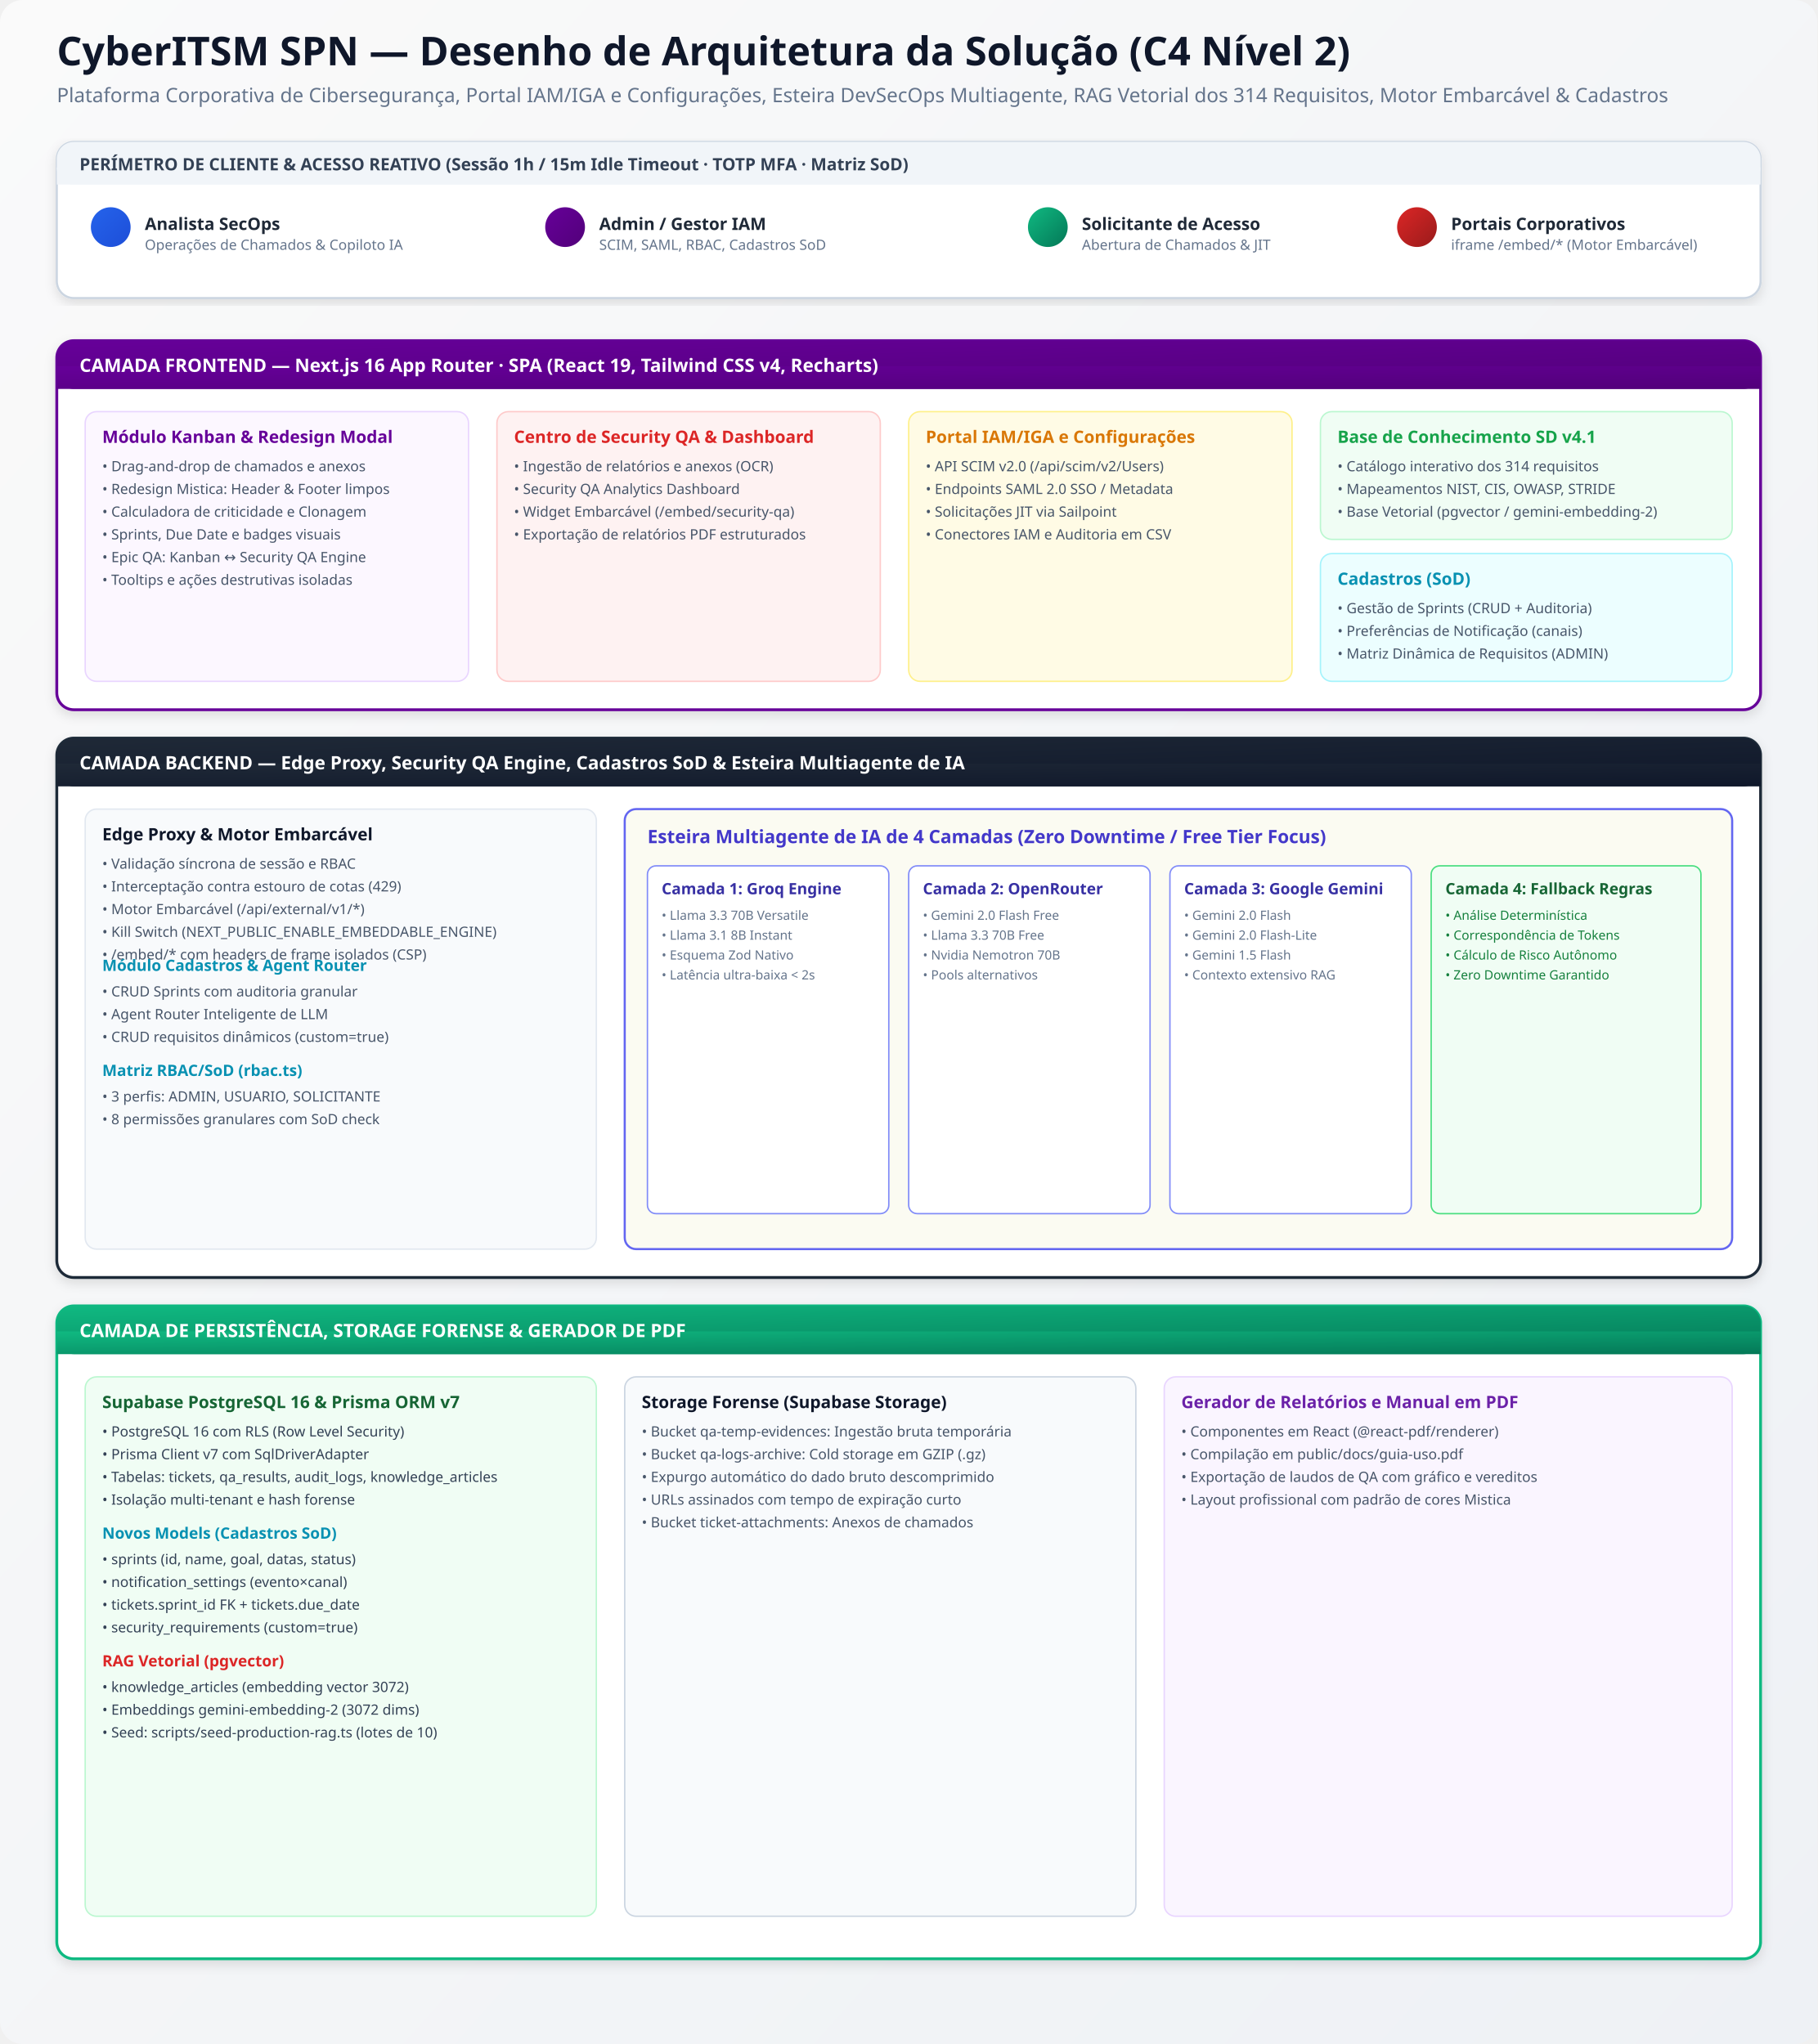
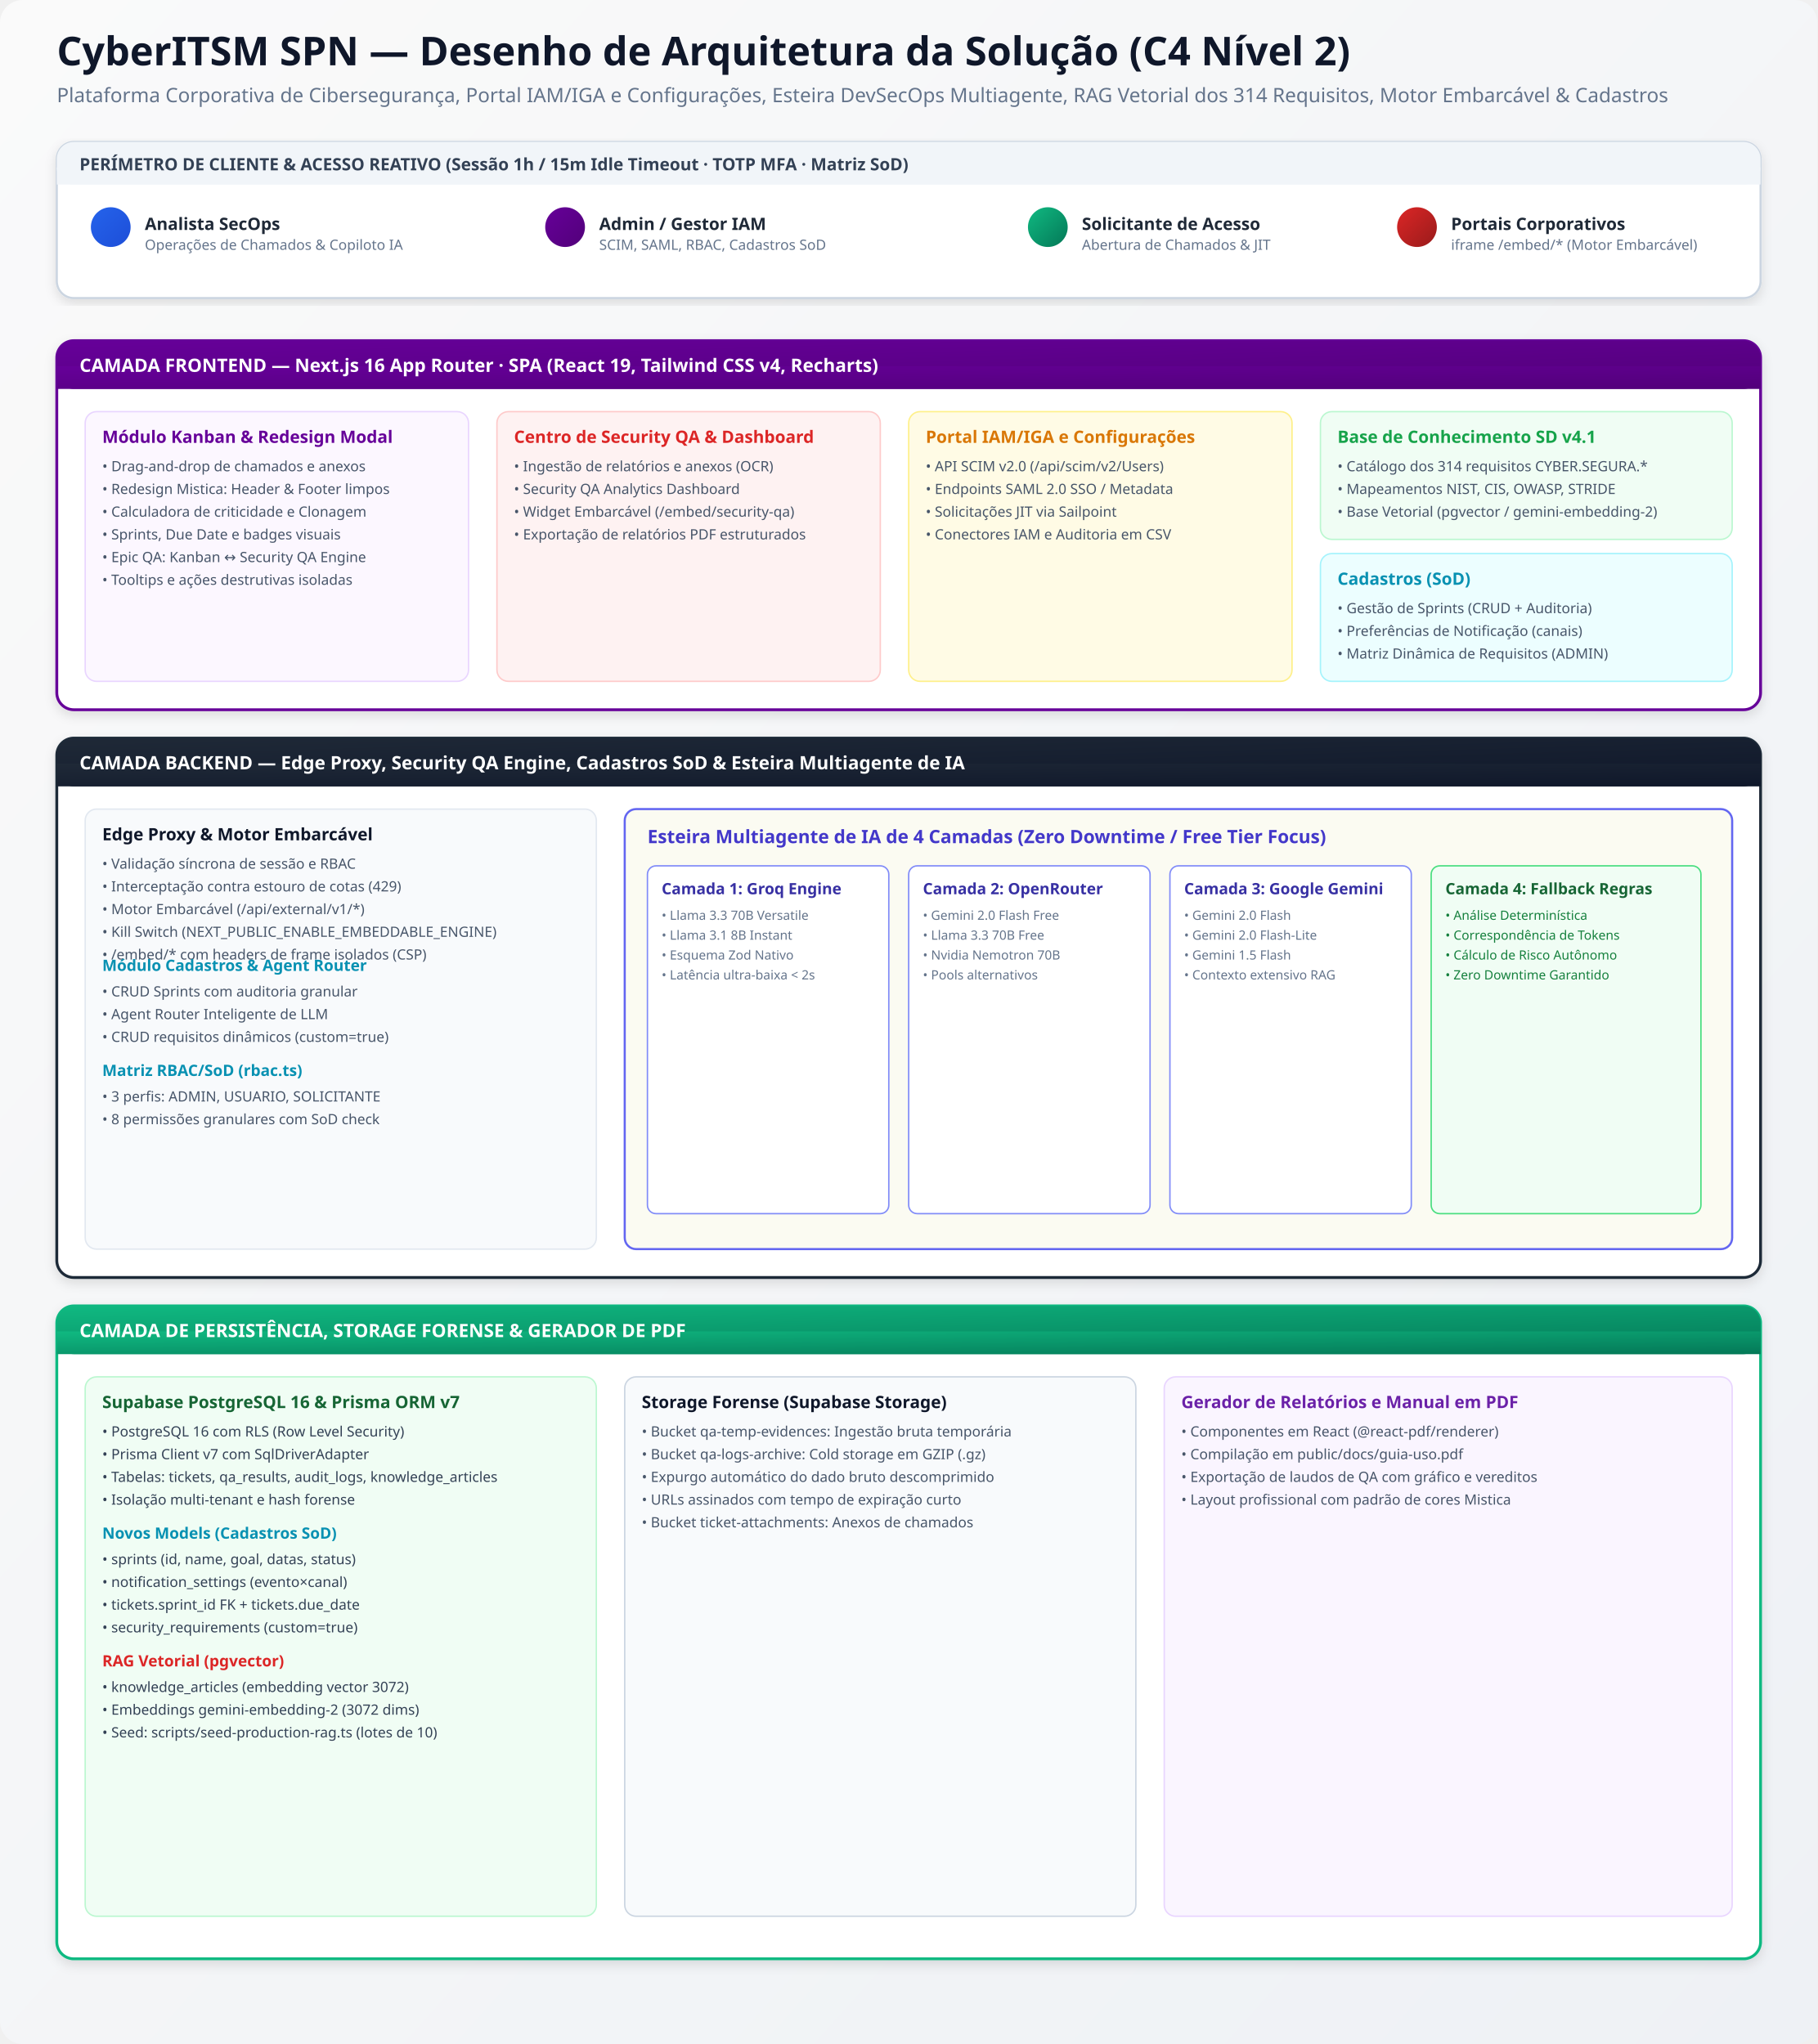
<svg xmlns="http://www.w3.org/2000/svg" viewBox="0 0 1280 1440" width="100%" height="100%">
  <defs>
    <linearGradient id="bg" x1="0%" y1="0%" x2="100%" y2="100%">
      <stop offset="0%" stop-color="#fafafa" />
      <stop offset="100%" stop-color="#eef1f5" />
    </linearGradient>
    <linearGradient id="gUser" x1="0%" y1="0%" x2="100%" y2="100%">
      <stop offset="0%" stop-color="#2563eb" />
      <stop offset="100%" stop-color="#1d4ed8" />
    </linearGradient>
    <linearGradient id="gMistica" x1="0%" y1="0%" x2="100%" y2="100%">
      <stop offset="0%" stop-color="#660099" />
      <stop offset="100%" stop-color="#52007a" />
    </linearGradient>
    <linearGradient id="gVercel" x1="0%" y1="0%" x2="100%" y2="100%">
      <stop offset="0%" stop-color="#1f2937" />
      <stop offset="100%" stop-color="#0f172a" />
    </linearGradient>
    <linearGradient id="gAI" x1="0%" y1="0%" x2="100%" y2="100%">
      <stop offset="0%" stop-color="#4f46e5" />
      <stop offset="100%" stop-color="#3730a3" />
    </linearGradient>
    <linearGradient id="gQA" x1="0%" y1="0%" x2="100%" y2="100%">
      <stop offset="0%" stop-color="#dc2626" />
      <stop offset="100%" stop-color="#991b1b" />
    </linearGradient>
    <linearGradient id="gSupabase" x1="0%" y1="0%" x2="100%" y2="100%">
      <stop offset="0%" stop-color="#10b981" />
      <stop offset="100%" stop-color="#047857" />
    </linearGradient>
    <linearGradient id="gIam" x1="0%" y1="0%" x2="100%" y2="100%">
      <stop offset="0%" stop-color="#f59e0b" />
      <stop offset="100%" stop-color="#d97706" />
    </linearGradient>
    <linearGradient id="gSoD" x1="0%" y1="0%" x2="100%" y2="100%">
      <stop offset="0%" stop-color="#0891b2" />
      <stop offset="100%" stop-color="#0e7490" />
    </linearGradient>
    <marker id="arrow" viewBox="0 0 10 10" refX="7" refY="5" markerWidth="6" markerHeight="6" orient="auto">
      <path d="M 0 0 L 10 5 L 0 10 z" fill="#64748b" />
    </marker>
    <filter id="shadow" x="-5%" y="-5%" width="110%" height="110%">
      <feDropShadow dx="0" dy="3" stdDeviation="4" flood-color="#000" flood-opacity="0.12" />
    </filter>
  </defs>
  <rect width="1280" height="1440" fill="url(#bg)" rx="16" />
  <text x="40" y="46" font-family="'Outfit','Segoe UI',sans-serif" font-size="28" font-weight="bold" fill="#0f172a">CyberITSM SPN — Desenho de Arquitetura da Solução (C4 Nível 2)</text>
  <text x="40" y="72" font-family="'Outfit','Segoe UI',sans-serif" font-size="14" fill="#64748b">Plataforma Corporativa de Cibersegurança, Portal IAM/IGA e Configurações, Esteira DevSecOps Multiagente, RAG Vetorial dos 314 Requisitos, Motor Embarcável &amp; Cadastros</text>
  <g transform="translate(40,100)">
    <rect width="1200" height="110" rx="12" fill="#ffffff" stroke="#cbd5e1" stroke-width="1.5" filter="url(#shadow)" />
    <rect x="0" y="0" width="1200" height="30" rx="12" fill="#f1f5f9" />
    <rect x="0" y="18" width="1200" height="12" fill="#f1f5f9" />
    <text x="16" y="20" font-family="'Outfit',sans-serif" font-size="12" font-weight="bold" fill="#334155">PERÍMETRO DE CLIENTE &amp; ACESSO REATIVO (Sessão 1h / 15m Idle Timeout · TOTP MFA · Matriz SoD)</text>
    <g transform="translate(20,42)">
      <circle cx="18" cy="18" r="14" fill="url(#gUser)" />
      <text x="42" y="20" font-family="'Outfit',sans-serif" font-size="12" font-weight="bold" fill="#1f2937">Analista SecOps</text>
      <text x="42" y="34" font-family="'Outfit',sans-serif" font-size="10" fill="#64748b">Operações de Chamados &amp; Copiloto IA</text>
    </g>
    <g transform="translate(340,42)">
      <circle cx="18" cy="18" r="14" fill="url(#gMistica)" />
      <text x="42" y="20" font-family="'Outfit',sans-serif" font-size="12" font-weight="bold" fill="#1f2937">Admin / Gestor IAM</text>
      <text x="42" y="34" font-family="'Outfit',sans-serif" font-size="10" fill="#64748b">SCIM, SAML, RBAC, Cadastros SoD</text>
    </g>
    <g transform="translate(680,42)">
      <circle cx="18" cy="18" r="14" fill="url(#gSupabase)" />
      <text x="42" y="20" font-family="'Outfit',sans-serif" font-size="12" font-weight="bold" fill="#1f2937">Solicitante de Acesso</text>
      <text x="42" y="34" font-family="'Outfit',sans-serif" font-size="10" fill="#64748b">Abertura de Chamados &amp; JIT</text>
    </g>
    <g transform="translate(940,42)">
      <circle cx="18" cy="18" r="14" fill="url(#gQA)" />
      <text x="42" y="20" font-family="'Outfit',sans-serif" font-size="12" font-weight="bold" fill="#1f2937">Portais Corporativos</text>
      <text x="42" y="34" font-family="'Outfit',sans-serif" font-size="10" fill="#64748b">iframe /embed/* (Motor Embarcável)</text>
    </g>
  </g>
  <g transform="translate(40,240)">
    <rect width="1200" height="260" rx="12" fill="#ffffff" stroke="#660099" stroke-width="2" filter="url(#shadow)" />
    <rect width="1200" height="34" rx="12" fill="url(#gMistica)" />
    <rect y="18" width="1200" height="16" fill="url(#gMistica)" />
    <text x="16" y="22" font-family="'Outfit',sans-serif" font-size="13" font-weight="bold" fill="#ffffff">CAMADA FRONTEND — Next.js 16 App Router · SPA (React 19, Tailwind CSS v4, Recharts)</text>
    <g transform="translate(20,50)">
      <rect width="270" height="190" rx="8" fill="#fcf7ff" stroke="#e9d5ff" />
      <text x="12" y="22" font-family="'Outfit',sans-serif" font-size="12" font-weight="bold" fill="#660099">Módulo Kanban &amp; Redesign Modal</text>
      <text x="12" y="42" font-family="'Outfit',sans-serif" font-size="10" fill="#475569">• Drag-and-drop de chamados e anexos</text>
      <text x="12" y="58" font-family="'Outfit',sans-serif" font-size="10" fill="#475569">• Redesign Mistica: Header &amp; Footer limpos</text>
      <text x="12" y="74" font-family="'Outfit',sans-serif" font-size="10" fill="#475569">• Calculadora de criticidade e Clonagem</text>
      <text x="12" y="90" font-family="'Outfit',sans-serif" font-size="10" fill="#475569">• Sprints, Due Date e badges visuais</text>
      <text x="12" y="106" font-family="'Outfit',sans-serif" font-size="10" fill="#475569">• Epic QA: Kanban ↔ Security QA Engine</text>
      <text x="12" y="122" font-family="'Outfit',sans-serif" font-size="10" fill="#475569">• Tooltips e ações destrutivas isoladas</text>
    </g>
    <g transform="translate(310,50)">
      <rect width="270" height="190" rx="8" fill="#fef2f2" stroke="#fecaca" />
      <text x="12" y="22" font-family="'Outfit',sans-serif" font-size="12" font-weight="bold" fill="#dc2626">Centro de Security QA &amp; Dashboard</text>
      <text x="12" y="42" font-family="'Outfit',sans-serif" font-size="10" fill="#475569">• Ingestão de relatórios e anexos (OCR)</text>
      <text x="12" y="58" font-family="'Outfit',sans-serif" font-size="10" fill="#475569">• Security QA Analytics Dashboard</text>
      <text x="12" y="74" font-family="'Outfit',sans-serif" font-size="10" fill="#475569">• Widget Embarcável (/embed/security-qa)</text>
      <text x="12" y="90" font-family="'Outfit',sans-serif" font-size="10" fill="#475569">• Exportação de relatórios PDF estruturados</text>
    </g>
    <g transform="translate(600,50)">
      <rect width="270" height="190" rx="8" fill="#fffbe5" stroke="#fef08a" />
      <text x="12" y="22" font-family="'Outfit',sans-serif" font-size="12" font-weight="bold" fill="#d97706">Portal IAM/IGA e Configurações</text>
      <text x="12" y="42" font-family="'Outfit',sans-serif" font-size="10" fill="#475569">• API SCIM v2.0 (/api/scim/v2/Users)</text>
      <text x="12" y="58" font-family="'Outfit',sans-serif" font-size="10" fill="#475569">• Endpoints SAML 2.0 SSO / Metadata</text>
      <text x="12" y="74" font-family="'Outfit',sans-serif" font-size="10" fill="#475569">• Solicitações JIT via Sailpoint</text>
      <text x="12" y="90" font-family="'Outfit',sans-serif" font-size="10" fill="#475569">• Conectores IAM e Auditoria em CSV</text>
    </g>
    <g transform="translate(890,50)">
      <rect width="290" height="90" rx="8" fill="#f0fdf4" stroke="#bbf7d0" />
      <text x="12" y="22" font-family="'Outfit',sans-serif" font-size="12" font-weight="bold" fill="#16a34a">Base de Conhecimento SD v4.1</text>
-       <text x="12" y="42" font-family="'Outfit',sans-serif" font-size="10" fill="#475569">• Catálogo interativo dos 314 requisitos</text>
+       <text x="12" y="42" font-family="'Outfit',sans-serif" font-size="10" fill="#475569">• Catálogo dos 314 requisitos CYBER.SEGURA.*</text>
      <text x="12" y="58" font-family="'Outfit',sans-serif" font-size="10" fill="#475569">• Mapeamentos NIST, CIS, OWASP, STRIDE</text>
      <text x="12" y="74" font-family="'Outfit',sans-serif" font-size="10" fill="#475569">• Base Vetorial (pgvector / gemini-embedding-2)</text>
    </g>
    <g transform="translate(890,150)">
      <rect width="290" height="90" rx="8" fill="#ecfeff" stroke="#a5f3fc" />
      <text x="12" y="22" font-family="'Outfit',sans-serif" font-size="12" font-weight="bold" fill="#0891b2">Cadastros (SoD)</text>
      <text x="12" y="42" font-family="'Outfit',sans-serif" font-size="10" fill="#475569">• Gestão de Sprints (CRUD + Auditoria)</text>
      <text x="12" y="58" font-family="'Outfit',sans-serif" font-size="10" fill="#475569">• Preferências de Notificação (canais)</text>
      <text x="12" y="74" font-family="'Outfit',sans-serif" font-size="10" fill="#475569">• Matriz Dinâmica de Requisitos (ADMIN)</text>
    </g>
  </g>
  <g transform="translate(40,520)">
    <rect width="1200" height="380" rx="12" fill="#ffffff" stroke="#1f2937" stroke-width="2" filter="url(#shadow)" />
    <rect width="1200" height="34" rx="12" fill="url(#gVercel)" />
    <rect y="18" width="1200" height="16" fill="url(#gVercel)" />
    <text x="16" y="22" font-family="'Outfit',sans-serif" font-size="13" font-weight="bold" fill="#ffffff">CAMADA BACKEND — Edge Proxy, Security QA Engine, Cadastros SoD &amp; Esteira Multiagente de IA</text>
    <g transform="translate(20,50)">
      <rect width="360" height="310" rx="8" fill="#f8fafc" stroke="#e2e8f0" />
      <text x="12" y="22" font-family="'Outfit',sans-serif" font-size="12" font-weight="bold" fill="#0f172a">Edge Proxy &amp; Motor Embarcável</text>
      <text x="12" y="42" font-family="'Outfit',sans-serif" font-size="10" fill="#475569">• Validação síncrona de sessão e RBAC</text>
      <text x="12" y="58" font-family="'Outfit',sans-serif" font-size="10" fill="#475569">• Interceptação contra estouro de cotas (429)</text>
      <text x="12" y="74" font-family="'Outfit',sans-serif" font-size="10" fill="#475569">• Motor Embarcável (/api/external/v1/*)</text>
      <text x="12" y="90" font-family="'Outfit',sans-serif" font-size="10" fill="#475569">• Kill Switch (NEXT_PUBLIC_ENABLE_EMBEDDABLE_ENGINE)</text>
      <text x="12" y="106" font-family="'Outfit',sans-serif" font-size="10" fill="#475569">• /embed/* com headers de frame isolados (CSP)</text>
      <text x="12" y="114" font-family="'Outfit',sans-serif" font-size="11" font-weight="bold" fill="#0891b2">Módulo Cadastros &amp; Agent Router</text>
      <text x="12" y="132" font-family="'Outfit',sans-serif" font-size="10" fill="#475569">• CRUD Sprints com auditoria granular</text>
      <text x="12" y="148" font-family="'Outfit',sans-serif" font-size="10" fill="#475569">• Agent Router Inteligente de LLM</text>
      <text x="12" y="164" font-family="'Outfit',sans-serif" font-size="10" fill="#475569">• CRUD requisitos dinâmicos (custom=true)</text>
      <text x="12" y="188" font-family="'Outfit',sans-serif" font-size="11" font-weight="bold" fill="#0891b2">Matriz RBAC/SoD (rbac.ts)</text>
      <text x="12" y="206" font-family="'Outfit',sans-serif" font-size="10" fill="#475569">• 3 perfis: ADMIN, USUARIO, SOLICITANTE</text>
      <text x="12" y="222" font-family="'Outfit',sans-serif" font-size="10" fill="#475569">• 8 permissões granulares com SoD check</text>
    </g>
    <g transform="translate(400,50)">
      <rect width="780" height="310" rx="8" fill="#eeefbe" fill-opacity="0.2" stroke="#6366f1" stroke-width="1.5" />
      <text x="16" y="24" font-family="'Outfit',sans-serif" font-size="13" font-weight="bold" fill="#4338ca">Esteira Multiagente de IA de 4 Camadas (Zero Downtime / Free Tier Focus)</text>
      <g transform="translate(16,40)">
        <rect width="170" height="245" rx="6" fill="#ffffff" stroke="#818cf8" />
        <text x="10" y="20" font-family="'Outfit',sans-serif" font-size="11" font-weight="bold" fill="#3730a3">Camada 1: Groq Engine</text>
        <text x="10" y="38" font-family="'Outfit',sans-serif" font-size="9" fill="#64748b">• Llama 3.3 70B Versatile</text>
        <text x="10" y="52" font-family="'Outfit',sans-serif" font-size="9" fill="#64748b">• Llama 3.1 8B Instant</text>
        <text x="10" y="66" font-family="'Outfit',sans-serif" font-size="9" fill="#64748b">• Esquema Zod Nativo</text>
        <text x="10" y="80" font-family="'Outfit',sans-serif" font-size="9" fill="#64748b">• Latência ultra-baixa &lt; 2s</text>
      </g>
      <g transform="translate(200,40)">
        <rect width="170" height="245" rx="6" fill="#ffffff" stroke="#818cf8" />
        <text x="10" y="20" font-family="'Outfit',sans-serif" font-size="11" font-weight="bold" fill="#3730a3">Camada 2: OpenRouter</text>
        <text x="10" y="38" font-family="'Outfit',sans-serif" font-size="9" fill="#64748b">• Gemini 2.0 Flash Free</text>
        <text x="10" y="52" font-family="'Outfit',sans-serif" font-size="9" fill="#64748b">• Llama 3.3 70B Free</text>
        <text x="10" y="66" font-family="'Outfit',sans-serif" font-size="9" fill="#64748b">• Nvidia Nemotron 70B</text>
        <text x="10" y="80" font-family="'Outfit',sans-serif" font-size="9" fill="#64748b">• Pools alternativos</text>
      </g>
      <g transform="translate(384,40)">
        <rect width="170" height="245" rx="6" fill="#ffffff" stroke="#818cf8" />
        <text x="10" y="20" font-family="'Outfit',sans-serif" font-size="11" font-weight="bold" fill="#3730a3">Camada 3: Google Gemini</text>
        <text x="10" y="38" font-family="'Outfit',sans-serif" font-size="9" fill="#64748b">• Gemini 2.0 Flash</text>
        <text x="10" y="52" font-family="'Outfit',sans-serif" font-size="9" fill="#64748b">• Gemini 2.0 Flash-Lite</text>
        <text x="10" y="66" font-family="'Outfit',sans-serif" font-size="9" fill="#64748b">• Gemini 1.5 Flash</text>
        <text x="10" y="80" font-family="'Outfit',sans-serif" font-size="9" fill="#64748b">• Contexto extensivo RAG</text>
      </g>
      <g transform="translate(568,40)">
        <rect width="190" height="245" rx="6" fill="#f0fdf4" stroke="#4ade80" />
        <text x="10" y="20" font-family="'Outfit',sans-serif" font-size="11" font-weight="bold" fill="#166534">Camada 4: Fallback Regras</text>
        <text x="10" y="38" font-family="'Outfit',sans-serif" font-size="9" fill="#15803d">• Análise Determinística</text>
        <text x="10" y="52" font-family="'Outfit',sans-serif" font-size="9" fill="#15803d">• Correspondência de Tokens</text>
        <text x="10" y="66" font-family="'Outfit',sans-serif" font-size="9" fill="#15803d">• Cálculo de Risco Autônomo</text>
        <text x="10" y="80" font-family="'Outfit',sans-serif" font-size="9" fill="#15803d">• Zero Downtime Garantido</text>
      </g>
    </g>
  </g>
  <g transform="translate(40,920)">
    <rect width="1200" height="460" rx="12" fill="#ffffff" stroke="#10b981" stroke-width="2" filter="url(#shadow)" />
    <rect width="1200" height="34" rx="12" fill="url(#gSupabase)" />
    <rect y="18" width="1200" height="16" fill="url(#gSupabase)" />
    <text x="16" y="22" font-family="'Outfit',sans-serif" font-size="13" font-weight="bold" fill="#ffffff">CAMADA DE PERSISTÊNCIA, STORAGE FORENSE &amp; GERADOR DE PDF</text>
    <g transform="translate(20,50)">
      <rect width="360" height="380" rx="8" fill="#f0fdf4" stroke="#bbf7d0" />
      <text x="12" y="22" font-family="'Outfit',sans-serif" font-size="12" font-weight="bold" fill="#166534">Supabase PostgreSQL 16 &amp; Prisma ORM v7</text>
      <text x="12" y="42" font-family="'Outfit',sans-serif" font-size="10" fill="#334155">• PostgreSQL 16 com RLS (Row Level Security)</text>
      <text x="12" y="58" font-family="'Outfit',sans-serif" font-size="10" fill="#334155">• Prisma Client v7 com SqlDriverAdapter</text>
      <text x="12" y="74" font-family="'Outfit',sans-serif" font-size="10" fill="#334155">• Tabelas: tickets, qa_results, audit_logs, knowledge_articles</text>
      <text x="12" y="90" font-family="'Outfit',sans-serif" font-size="10" fill="#334155">• Isolação multi-tenant e hash forense</text>
      <text x="12" y="114" font-family="'Outfit',sans-serif" font-size="11" font-weight="bold" fill="#0891b2">Novos Models (Cadastros SoD)</text>
      <text x="12" y="132" font-family="'Outfit',sans-serif" font-size="10" fill="#334155">• sprints (id, name, goal, datas, status)</text>
      <text x="12" y="148" font-family="'Outfit',sans-serif" font-size="10" fill="#334155">• notification_settings (evento×canal)</text>
      <text x="12" y="164" font-family="'Outfit',sans-serif" font-size="10" fill="#334155">• tickets.sprint_id FK + tickets.due_date</text>
      <text x="12" y="180" font-family="'Outfit',sans-serif" font-size="10" fill="#334155">• security_requirements (custom=true)</text>
      <text x="12" y="204" font-family="'Outfit',sans-serif" font-size="11" font-weight="bold" fill="#dc2626">RAG Vetorial (pgvector)</text>
      <text x="12" y="222" font-family="'Outfit',sans-serif" font-size="10" fill="#334155">• knowledge_articles (embedding vector 3072)</text>
      <text x="12" y="238" font-family="'Outfit',sans-serif" font-size="10" fill="#334155">• Embeddings gemini-embedding-2 (3072 dims)</text>
      <text x="12" y="254" font-family="'Outfit',sans-serif" font-size="10" fill="#334155">• Seed: scripts/seed-production-rag.ts (lotes de 10)</text>
    </g>
    <g transform="translate(400,50)">
      <rect width="360" height="380" rx="8" fill="#f8fafc" stroke="#cbd5e1" />
      <text x="12" y="22" font-family="'Outfit',sans-serif" font-size="12" font-weight="bold" fill="#0f172a">Storage Forense (Supabase Storage)</text>
      <text x="12" y="42" font-family="'Outfit',sans-serif" font-size="10" fill="#475569">• Bucket qa-temp-evidences: Ingestão bruta temporária</text>
      <text x="12" y="58" font-family="'Outfit',sans-serif" font-size="10" fill="#475569">• Bucket qa-logs-archive: Cold storage em GZIP (.gz)</text>
      <text x="12" y="74" font-family="'Outfit',sans-serif" font-size="10" fill="#475569">• Expurgo automático do dado bruto descomprimido</text>
      <text x="12" y="90" font-family="'Outfit',sans-serif" font-size="10" fill="#475569">• URLs assinados com tempo de expiração curto</text>
      <text x="12" y="106" font-family="'Outfit',sans-serif" font-size="10" fill="#475569">• Bucket ticket-attachments: Anexos de chamados</text>
    </g>
    <g transform="translate(780,50)">
      <rect width="400" height="380" rx="8" fill="#faf5ff" stroke="#e9d5ff" />
      <text x="12" y="22" font-family="'Outfit',sans-serif" font-size="12" font-weight="bold" fill="#6b21a8">Gerador de Relatórios e Manual em PDF</text>
      <text x="12" y="42" font-family="'Outfit',sans-serif" font-size="10" fill="#475569">• Componentes em React (@react-pdf/renderer)</text>
      <text x="12" y="58" font-family="'Outfit',sans-serif" font-size="10" fill="#475569">• Compilação em public/docs/guia-uso.pdf</text>
      <text x="12" y="74" font-family="'Outfit',sans-serif" font-size="10" fill="#475569">• Exportação de laudos de QA com gráfico e vereditos</text>
      <text x="12" y="90" font-family="'Outfit',sans-serif" font-size="10" fill="#475569">• Layout profissional com padrão de cores Mistica</text>
    </g>
  </g>
</svg>
